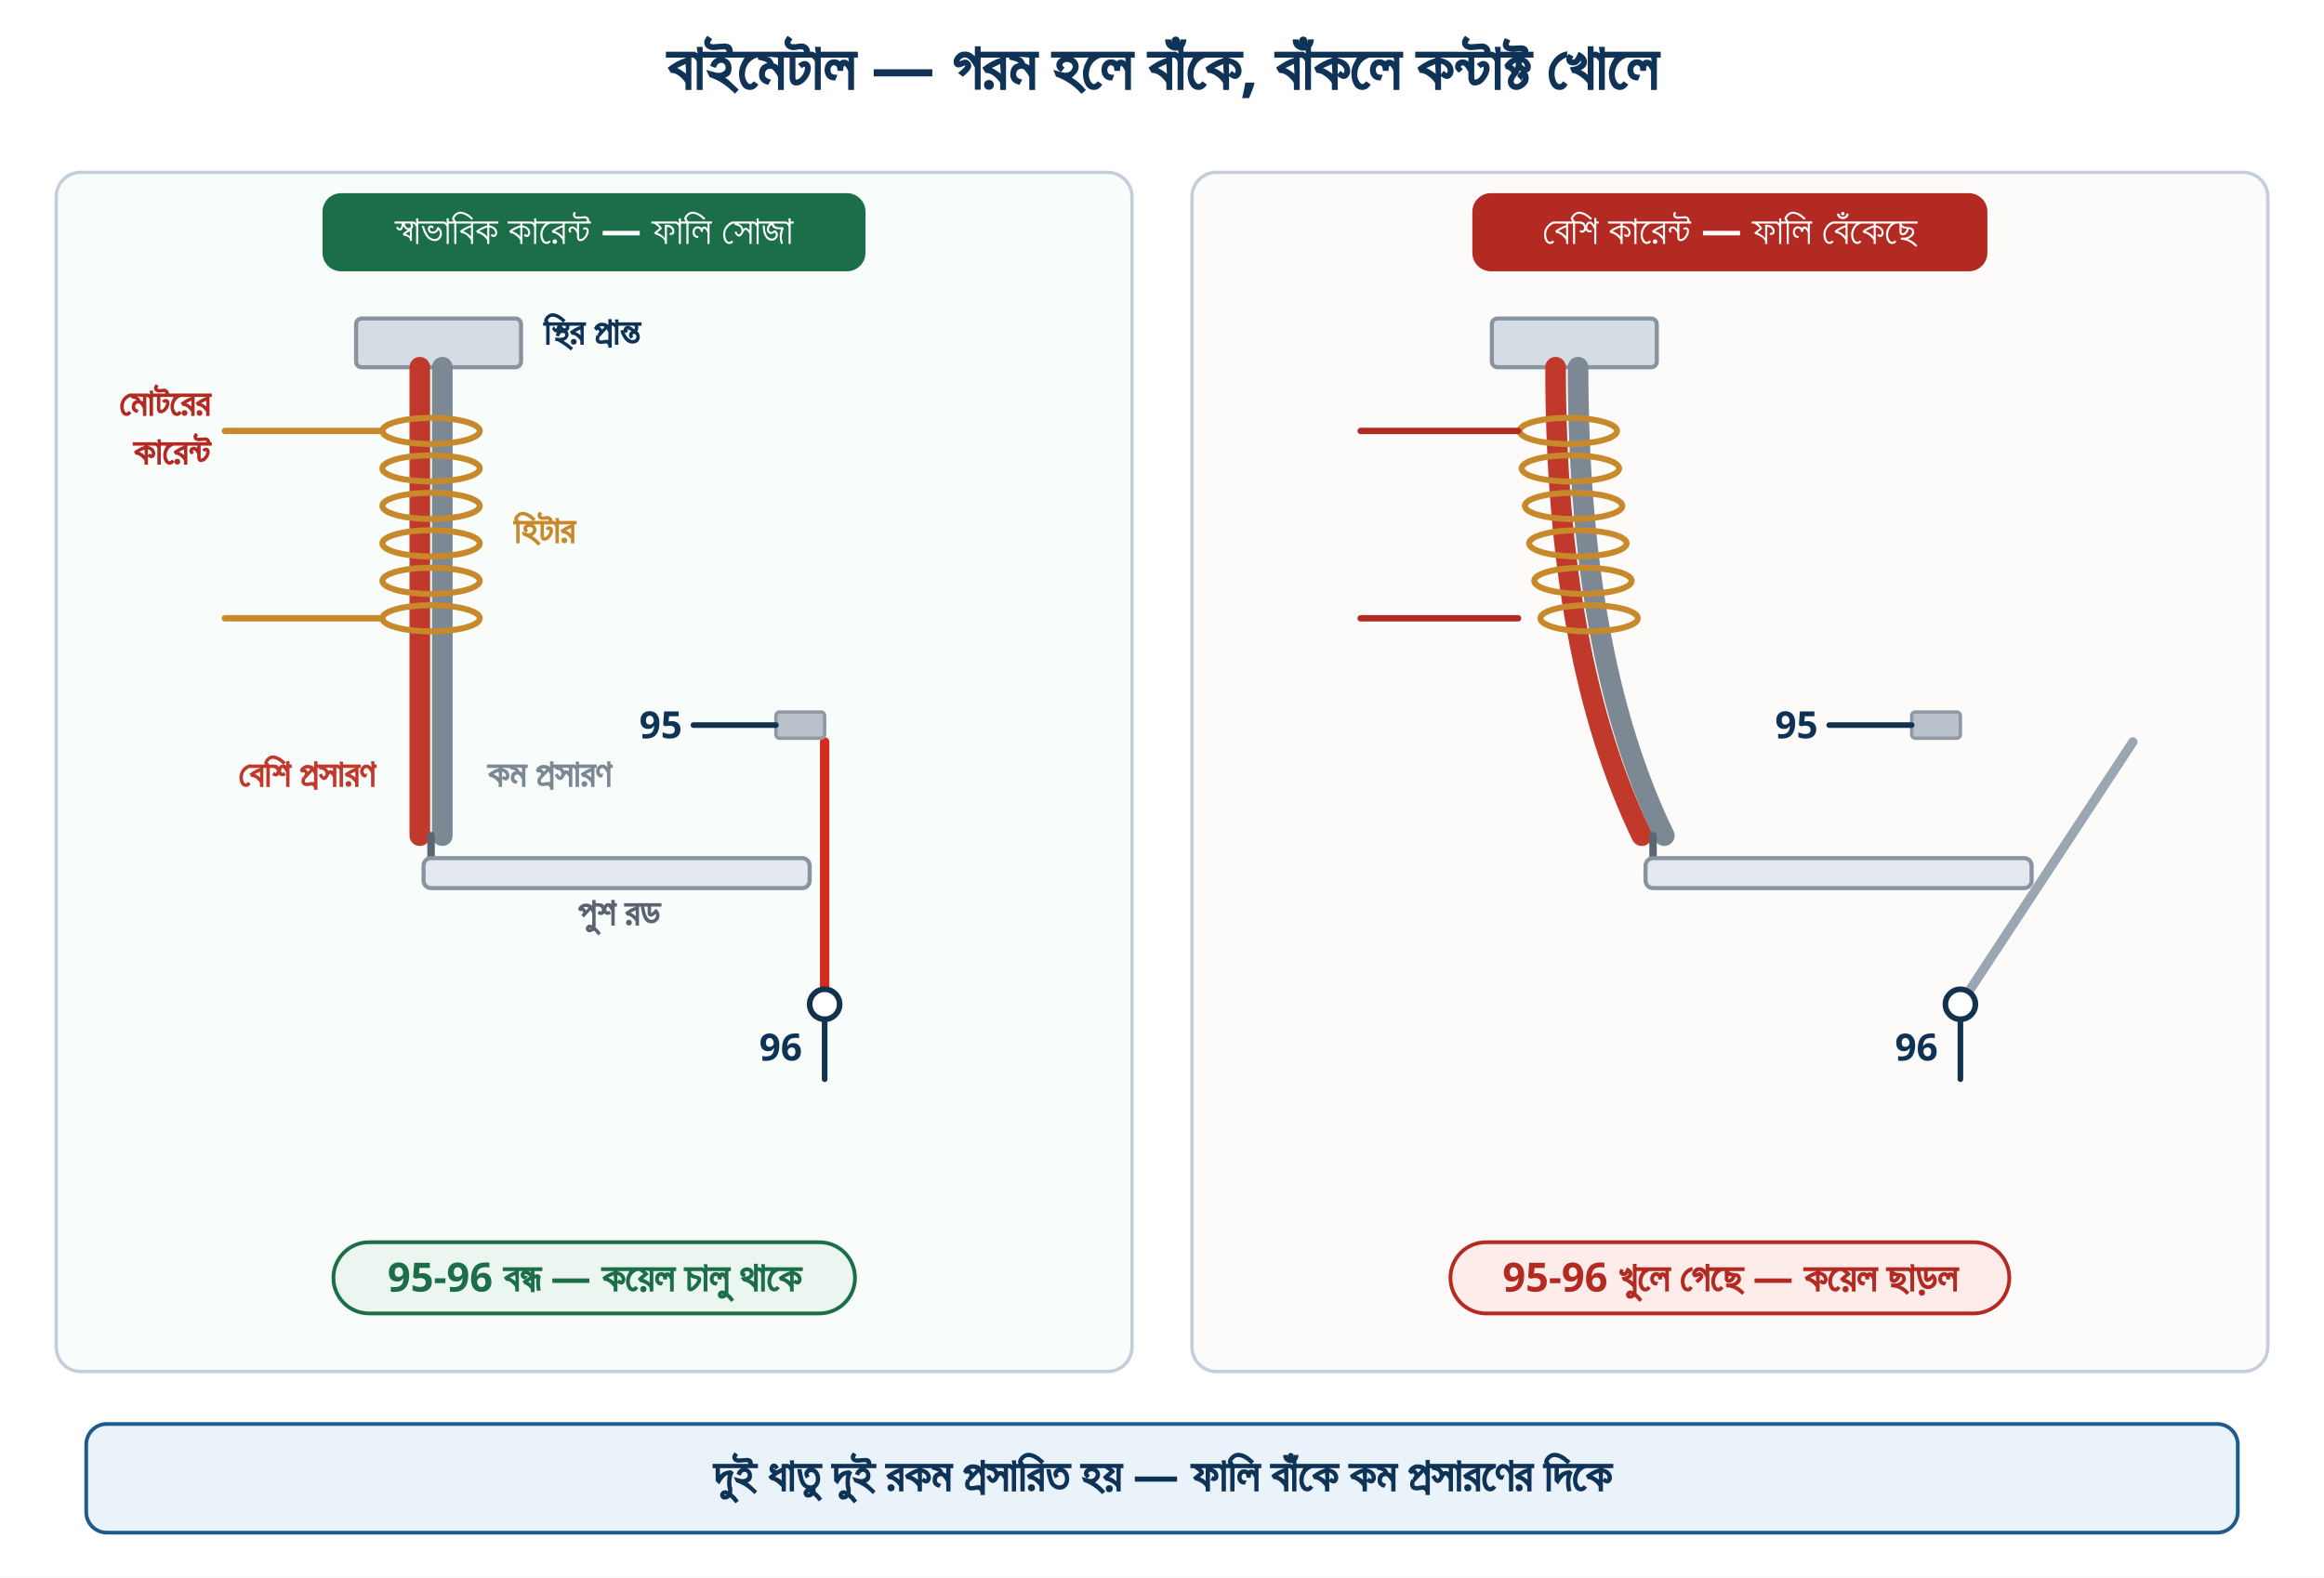
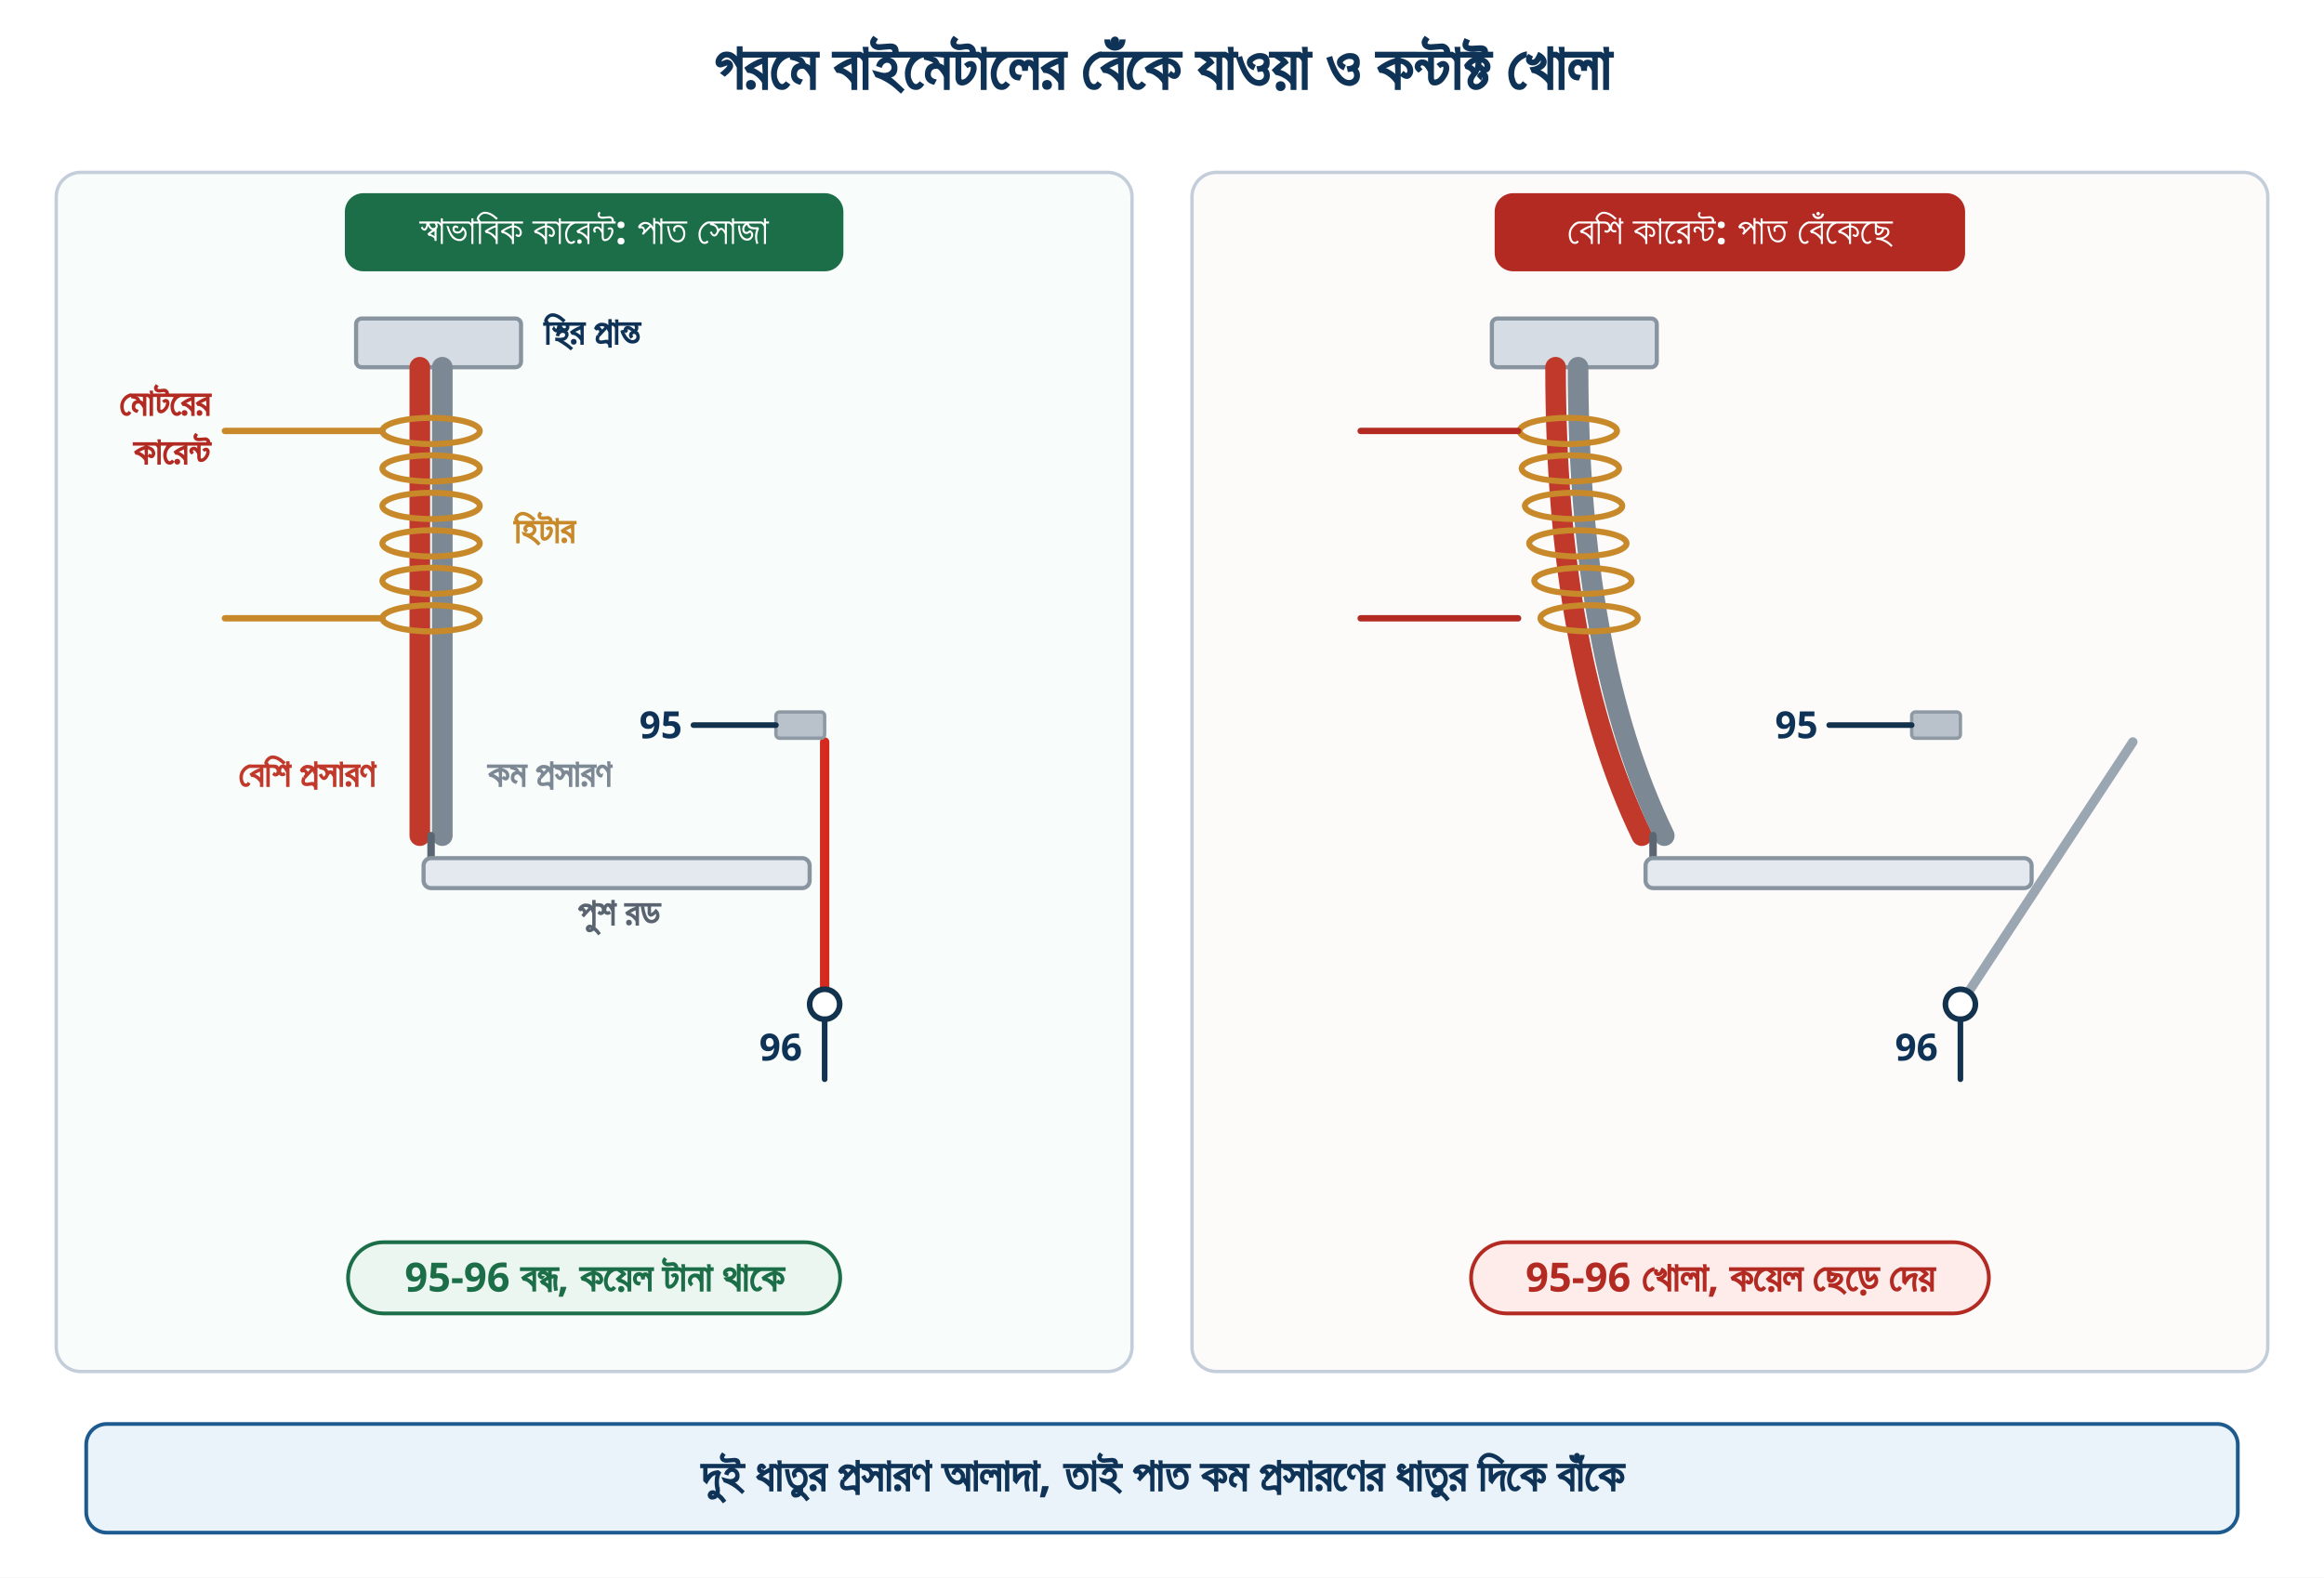
<svg xmlns="http://www.w3.org/2000/svg" width="1240" height="842" viewBox="0 0 1240 842">
  <rect width="1240" height="842" fill="#FFFFFF" />
-   <text x="620.0" y="48.0" font-family="Kalpurush" font-size="34" font-weight="700" fill="#0F3357" text-anchor="middle">বাইমেটাল — গরম হলে বাঁকে, বাঁকলে কন্টাক্ট খোলে</text>
+   <text x="620.0" y="48.0" font-family="Kalpurush" font-size="34" font-weight="700" fill="#0F3357" text-anchor="middle">গরমে বাইমেটালের বেঁকে যাওয়া ও কন্টাক্ট খোলা</text>
  <rect x="30.0" y="92.0" width="574.0" height="640.0" rx="13" fill="#F8FCFA" stroke="#C3CEDA" stroke-width="1.8" />
-   <rect x="173.0" y="104.0" width="287.9" height="39.9" rx="9" fill="#1B6E47" stroke="#1B6E47" stroke-width="1.8" />
-   <text x="317.0" y="130.2" font-family="Kalpurush" font-size="21.5" font-weight="600" fill="#FFFFFF" text-anchor="middle">স্বাভাবিক কারেন্ট — ফালি সোজা</text>
+   <rect x="184.9" y="104.0" width="264.2" height="39.9" rx="9" fill="#1B6E47" stroke="#1B6E47" stroke-width="1.8" />
+   <text x="317.0" y="130.2" font-family="Kalpurush" font-size="21.5" font-weight="600" fill="#FFFFFF" text-anchor="middle">স্বাভাবিক কারেন্ট: পাত সোজা</text>
  <rect x="190.0" y="170.0" width="88.0" height="26.0" rx="3" fill="#D5DCE3" stroke="#8894A0" stroke-width="2.2" />
  <path d="M 224 196 L 224 446" fill="none" stroke="#C0392B" stroke-width="11" stroke-linecap="round" stroke-linejoin="round" />
  <path d="M 236 196 L 236 446" fill="none" stroke="#7C8894" stroke-width="11" stroke-linecap="round" stroke-linejoin="round" />
  <ellipse cx="230.0" cy="230.0" rx="26.0" ry="7.0" fill="none" stroke="#C8892A" stroke-width="3.2" />
  <ellipse cx="230.0" cy="250.0" rx="26.0" ry="7.0" fill="none" stroke="#C8892A" stroke-width="3.2" />
  <ellipse cx="230.0" cy="270.0" rx="26.0" ry="7.0" fill="none" stroke="#C8892A" stroke-width="3.2" />
  <ellipse cx="230.0" cy="290.0" rx="26.0" ry="7.0" fill="none" stroke="#C8892A" stroke-width="3.2" />
  <ellipse cx="230.0" cy="310.0" rx="26.0" ry="7.0" fill="none" stroke="#C8892A" stroke-width="3.2" />
  <ellipse cx="230.0" cy="330.0" rx="26.0" ry="7.0" fill="none" stroke="#C8892A" stroke-width="3.2" />
  <path d="M 204 230 L 120 230" fill="none" stroke="#C8892A" stroke-width="3.4" stroke-linecap="round" stroke-linejoin="round" />
  <path d="M 204 330 L 120 330" fill="none" stroke="#C8892A" stroke-width="3.4" stroke-linecap="round" stroke-linejoin="round" />
  <path d="M 230 446 L 230 466" fill="none" stroke="#5B6672" stroke-width="4" stroke-linecap="round" stroke-linejoin="round" />
  <rect x="226.0" y="458.0" width="206.0" height="16.0" rx="4" fill="#E3E9EF" stroke="#8894A0" stroke-width="2.2" />
  <path d="M 440 536 L 440 396" fill="none" stroke="#D42A1F" stroke-width="5" stroke-linecap="round" stroke-linejoin="round" />
  <circle cx="440.0" cy="536.0" r="8.0" fill="#FFFFFF" stroke="#12324D" stroke-width="3" />
  <rect x="414.0" y="380.0" width="26.0" height="14.0" rx="2" fill="#B9C2CB" stroke="#8E99A4" stroke-width="1.8" />
  <path d="M 414 387 L 370 387" fill="none" stroke="#12324D" stroke-width="3" stroke-linecap="round" stroke-linejoin="round" />
  <path d="M 440 544 L 440 576" fill="none" stroke="#12324D" stroke-width="3" stroke-linecap="round" stroke-linejoin="round" />
  <text x="364.0" y="394.0" font-family="Kalpurush" font-size="20" font-weight="700" fill="#0F3357" text-anchor="end">95</text>
  <text x="428.0" y="566.0" font-family="Kalpurush" font-size="20" font-weight="700" fill="#0F3357" text-anchor="end">96</text>
-   <rect x="177.9" y="663.0" width="278.3" height="38.0" rx="19" fill="#EAF6EF" stroke="#1B6E47" stroke-width="2" />
-   <text x="317.0" y="689.3" font-family="Kalpurush" font-size="21.5" font-weight="700" fill="#1B6E47" text-anchor="middle">95-96 বন্ধ — কয়েল চালু থাকে</text>
+   <rect x="185.7" y="663.0" width="262.6" height="38.0" rx="19" fill="#EAF6EF" stroke="#1B6E47" stroke-width="2" />
+   <text x="317.0" y="689.3" font-family="Kalpurush" font-size="21.5" font-weight="700" fill="#1B6E47" text-anchor="middle">95-96 বন্ধ, কয়েল টানা থাকে</text>
  <rect x="636.0" y="92.0" width="574.0" height="640.0" rx="13" fill="#FDFBFA" stroke="#C3CEDA" stroke-width="1.8" />
-   <rect x="786.5" y="104.0" width="273.0" height="39.9" rx="9" fill="#B32A22" stroke="#B32A22" stroke-width="1.8" />
-   <text x="923.0" y="130.2" font-family="Kalpurush" font-size="21.5" font-weight="600" fill="#FFFFFF" text-anchor="middle">বেশি কারেন্ট — ফালি বেঁকেছে</text>
+   <rect x="798.4" y="104.0" width="249.2" height="39.9" rx="9" fill="#B32A22" stroke="#B32A22" stroke-width="1.8" />
+   <text x="923.0" y="130.2" font-family="Kalpurush" font-size="21.5" font-weight="600" fill="#FFFFFF" text-anchor="middle">বেশি কারেন্ট: পাত বেঁকেছে</text>
  <rect x="796.0" y="170.0" width="88.0" height="26.0" rx="3" fill="#D5DCE3" stroke="#8894A0" stroke-width="2.2" />
  <path d="M 830 196 Q 830 351.0 876 446" fill="none" stroke="#C0392B" stroke-width="11" stroke-linecap="round" stroke-linejoin="round" />
  <path d="M 842 196 Q 842 351.0 888 446" fill="none" stroke="#7C8894" stroke-width="11" stroke-linecap="round" stroke-linejoin="round" />
  <ellipse cx="836.8" cy="230.0" rx="26.0" ry="7.0" fill="none" stroke="#C8892A" stroke-width="3.2" />
  <ellipse cx="837.9" cy="250.0" rx="26.0" ry="7.0" fill="none" stroke="#C8892A" stroke-width="3.2" />
  <ellipse cx="839.6" cy="270.0" rx="26.0" ry="7.0" fill="none" stroke="#C8892A" stroke-width="3.2" />
  <ellipse cx="841.9" cy="290.0" rx="26.0" ry="7.0" fill="none" stroke="#C8892A" stroke-width="3.2" />
  <ellipse cx="844.6" cy="310.0" rx="26.0" ry="7.0" fill="none" stroke="#C8892A" stroke-width="3.2" />
  <ellipse cx="847.9" cy="330.0" rx="26.0" ry="7.0" fill="none" stroke="#C8892A" stroke-width="3.2" />
  <path d="M 810 230 L 726 230" fill="none" stroke="#B32A22" stroke-width="3.4" stroke-linecap="round" stroke-linejoin="round" />
  <path d="M 810 330 L 726 330" fill="none" stroke="#B32A22" stroke-width="3.4" stroke-linecap="round" stroke-linejoin="round" />
  <path d="M 882 446 L 882 466" fill="none" stroke="#5B6672" stroke-width="4" stroke-linecap="round" stroke-linejoin="round" />
  <rect x="878.0" y="458.0" width="206.0" height="16.0" rx="4" fill="#E3E9EF" stroke="#8894A0" stroke-width="2.2" />
  <path d="M 1046 536 L 1138 396" fill="none" stroke="#9AA6B2" stroke-width="5" stroke-linecap="round" stroke-linejoin="round" />
  <circle cx="1046.0" cy="536.0" r="8.0" fill="#FFFFFF" stroke="#12324D" stroke-width="3" />
  <rect x="1020.0" y="380.0" width="26.0" height="14.0" rx="2" fill="#B9C2CB" stroke="#8E99A4" stroke-width="1.8" />
  <path d="M 1020 387 L 976 387" fill="none" stroke="#12324D" stroke-width="3" stroke-linecap="round" stroke-linejoin="round" />
  <path d="M 1046 544 L 1046 576" fill="none" stroke="#12324D" stroke-width="3" stroke-linecap="round" stroke-linejoin="round" />
  <text x="970.0" y="394.0" font-family="Kalpurush" font-size="20" font-weight="700" fill="#0F3357" text-anchor="end">95</text>
  <text x="1034.0" y="566.0" font-family="Kalpurush" font-size="20" font-weight="700" fill="#0F3357" text-anchor="end">96</text>
-   <rect x="773.9" y="663.0" width="298.2" height="38.0" rx="19" fill="#FDECEA" stroke="#B32A22" stroke-width="2" />
-   <text x="923.0" y="689.3" font-family="Kalpurush" font-size="21.5" font-weight="700" fill="#B32A22" text-anchor="middle">95-96 খুলে গেছে — কয়েল ছাড়ল</text>
+   <rect x="784.9" y="663.0" width="276.3" height="38.0" rx="19" fill="#FDECEA" stroke="#B32A22" stroke-width="2" />
+   <text x="923.0" y="689.3" font-family="Kalpurush" font-size="21.5" font-weight="700" fill="#B32A22" text-anchor="middle">95-96 খোলা, কয়েল ছেড়ে দেয়</text>
  <text x="290.0" y="184.0" font-family="Kalpurush" font-size="20" font-weight="700" fill="#0F3357" text-anchor="start">স্থির প্রান্ত</text>
  <text x="112.0" y="222.0" font-family="Kalpurush" font-size="20" font-weight="700" fill="#B32A22" text-anchor="end">মোটরের</text>
  <text x="112.0" y="248.0" font-family="Kalpurush" font-size="20" font-weight="700" fill="#B32A22" text-anchor="end">কারেন্ট</text>
  <text x="274.0" y="290.0" font-family="Kalpurush" font-size="20" font-weight="700" fill="#C8892A" text-anchor="start">হিটার</text>
  <text x="200.0" y="420.0" font-family="Kalpurush" font-size="20" font-weight="700" fill="#C0392B" text-anchor="end">বেশি প্রসারণ</text>
  <text x="260.0" y="420.0" font-family="Kalpurush" font-size="20" font-weight="700" fill="#7C8894" text-anchor="start">কম প্রসারণ</text>
  <text x="330.0" y="494.0" font-family="Kalpurush" font-size="20" font-weight="700" fill="#5A6470" text-anchor="middle">পুশ রড</text>
  <rect x="46.0" y="760.0" width="1148.0" height="58.0" rx="11" fill="#EAF2FA" stroke="#1D5B8F" stroke-width="2" />
-   <text x="620.0" y="796.0" font-family="Kalpurush" font-size="24.5" font-weight="700" fill="#0F3357" text-anchor="middle">দুই ধাতু দুই রকম প্রসারিত হয় — ফালি বাঁকে কম প্রসারণের দিকে</text>
+   <text x="620.0" y="796.0" font-family="Kalpurush" font-size="24.5" font-weight="700" fill="#0F3357" text-anchor="middle">দুই ধাতুর প্রসারণ আলাদা, তাই পাত কম প্রসারণের ধাতুর দিকে বাঁকে</text>
</svg>
